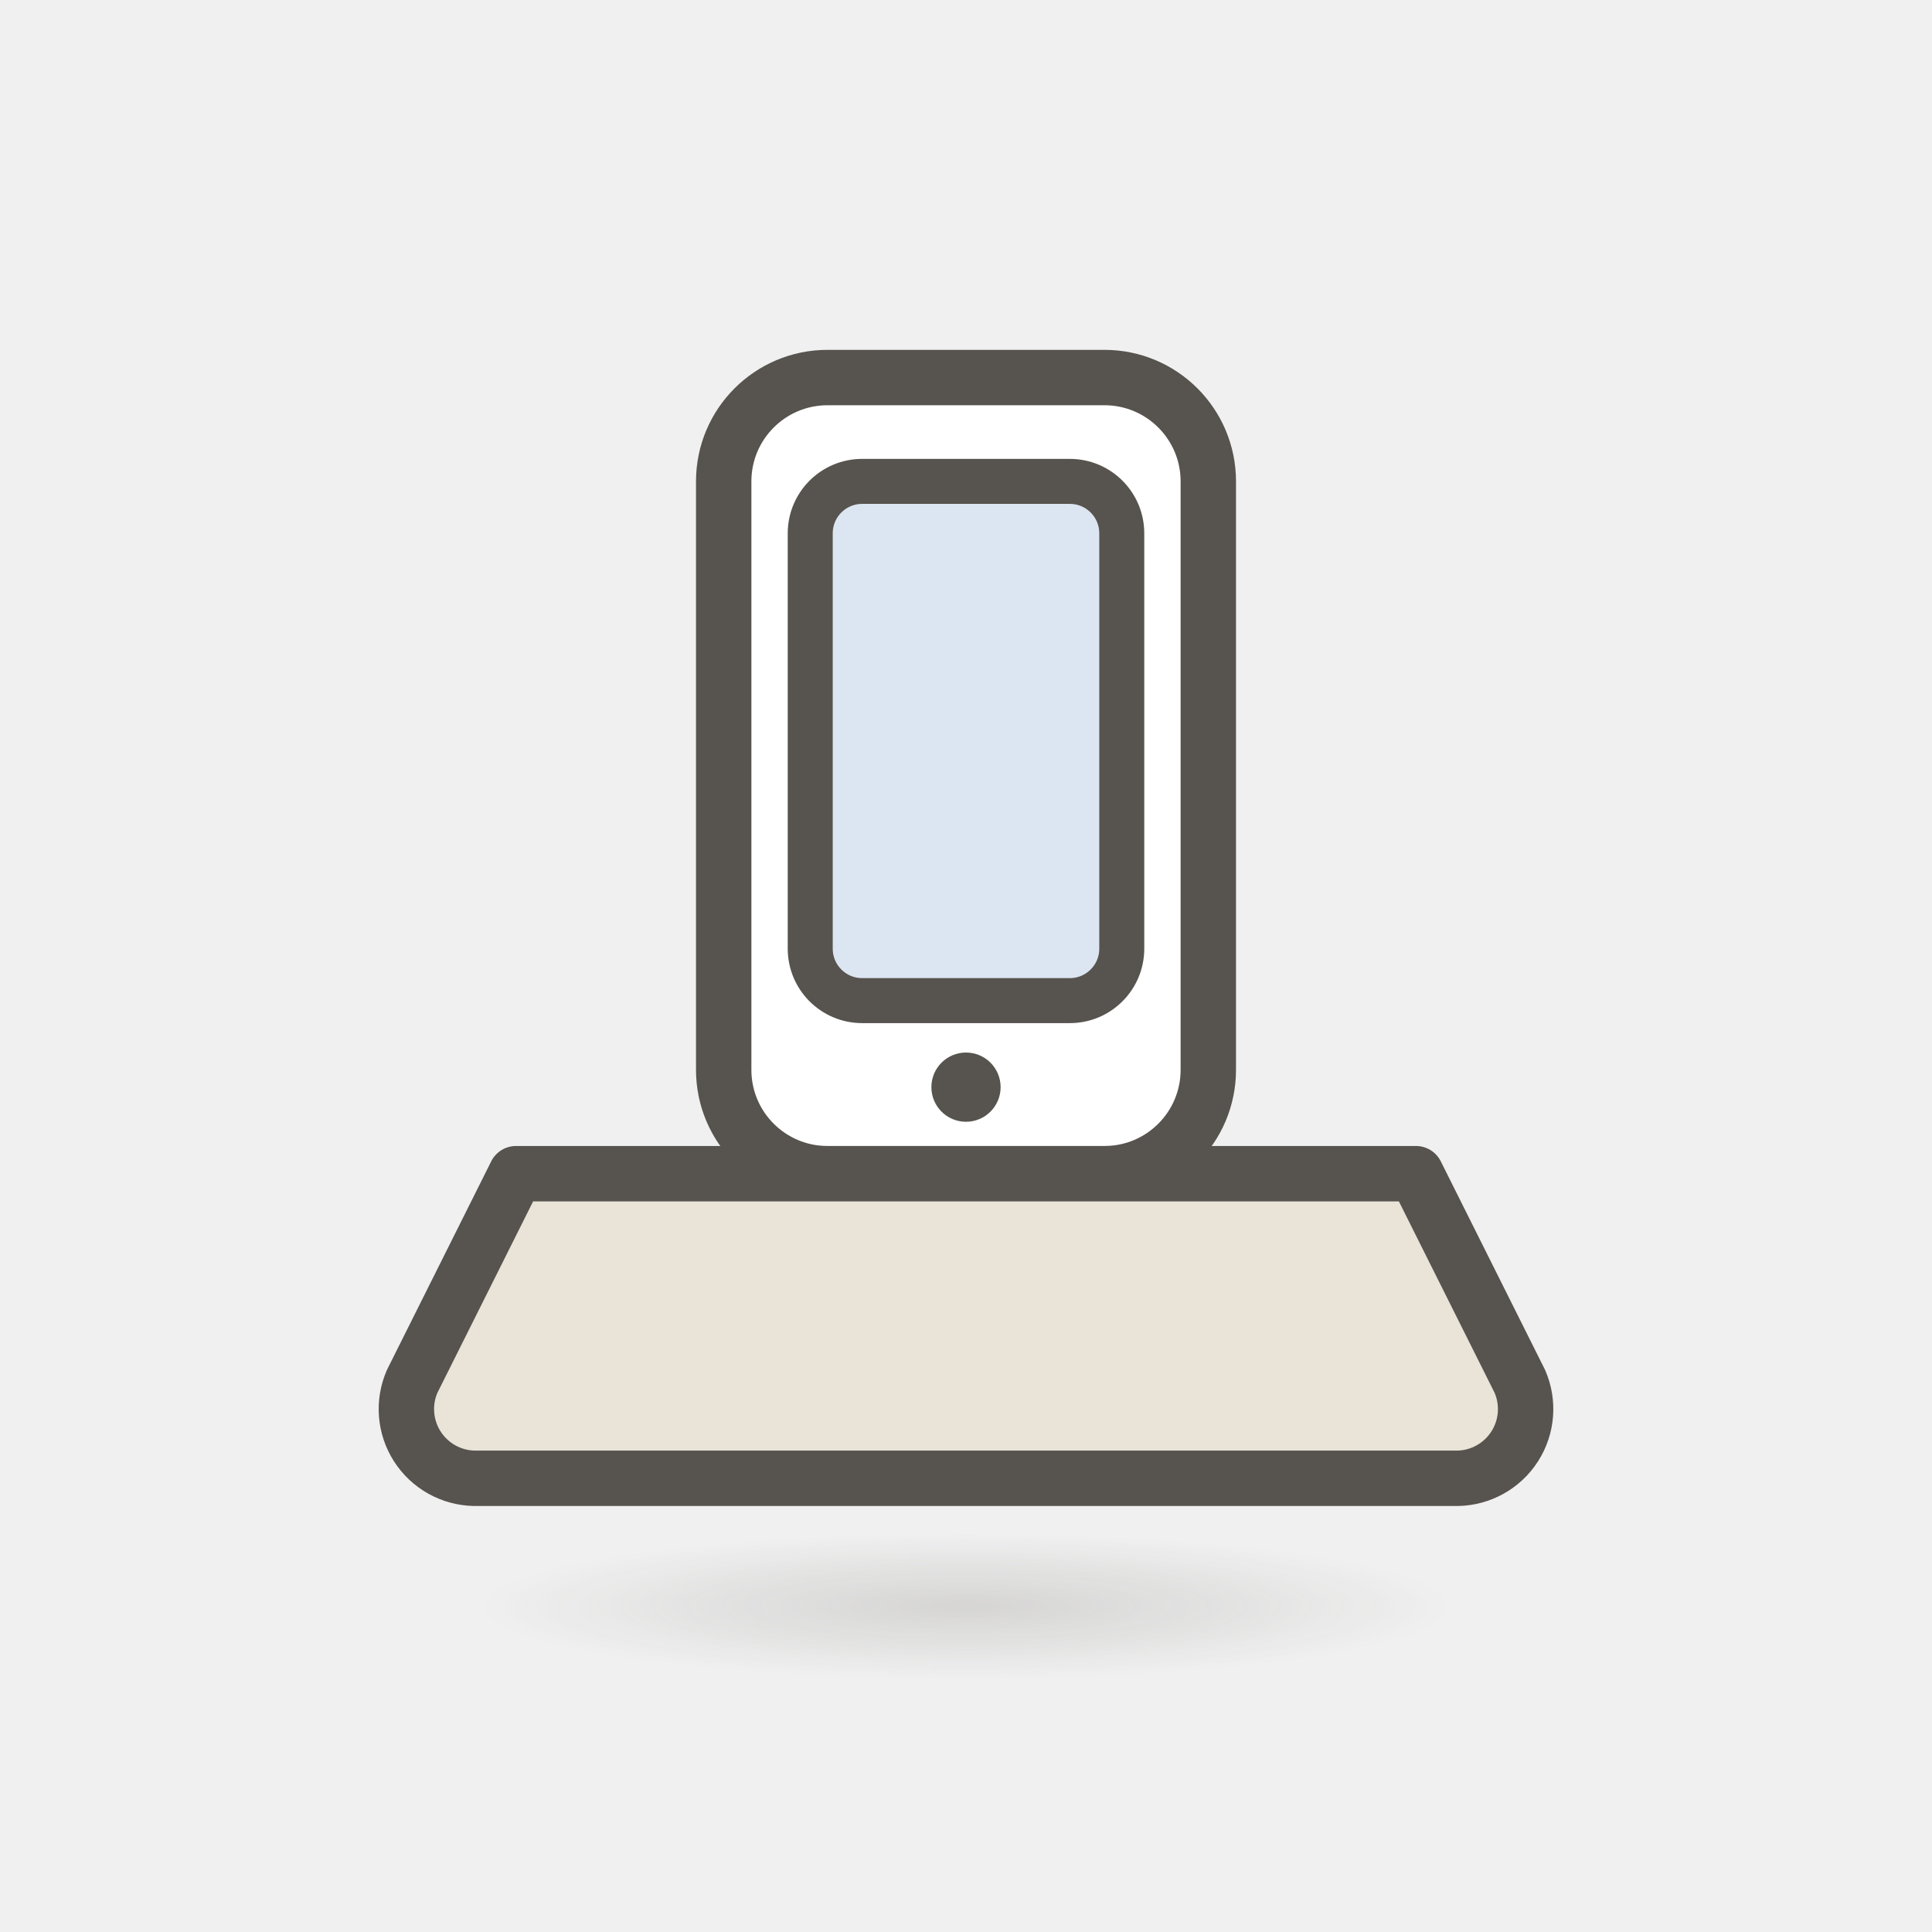
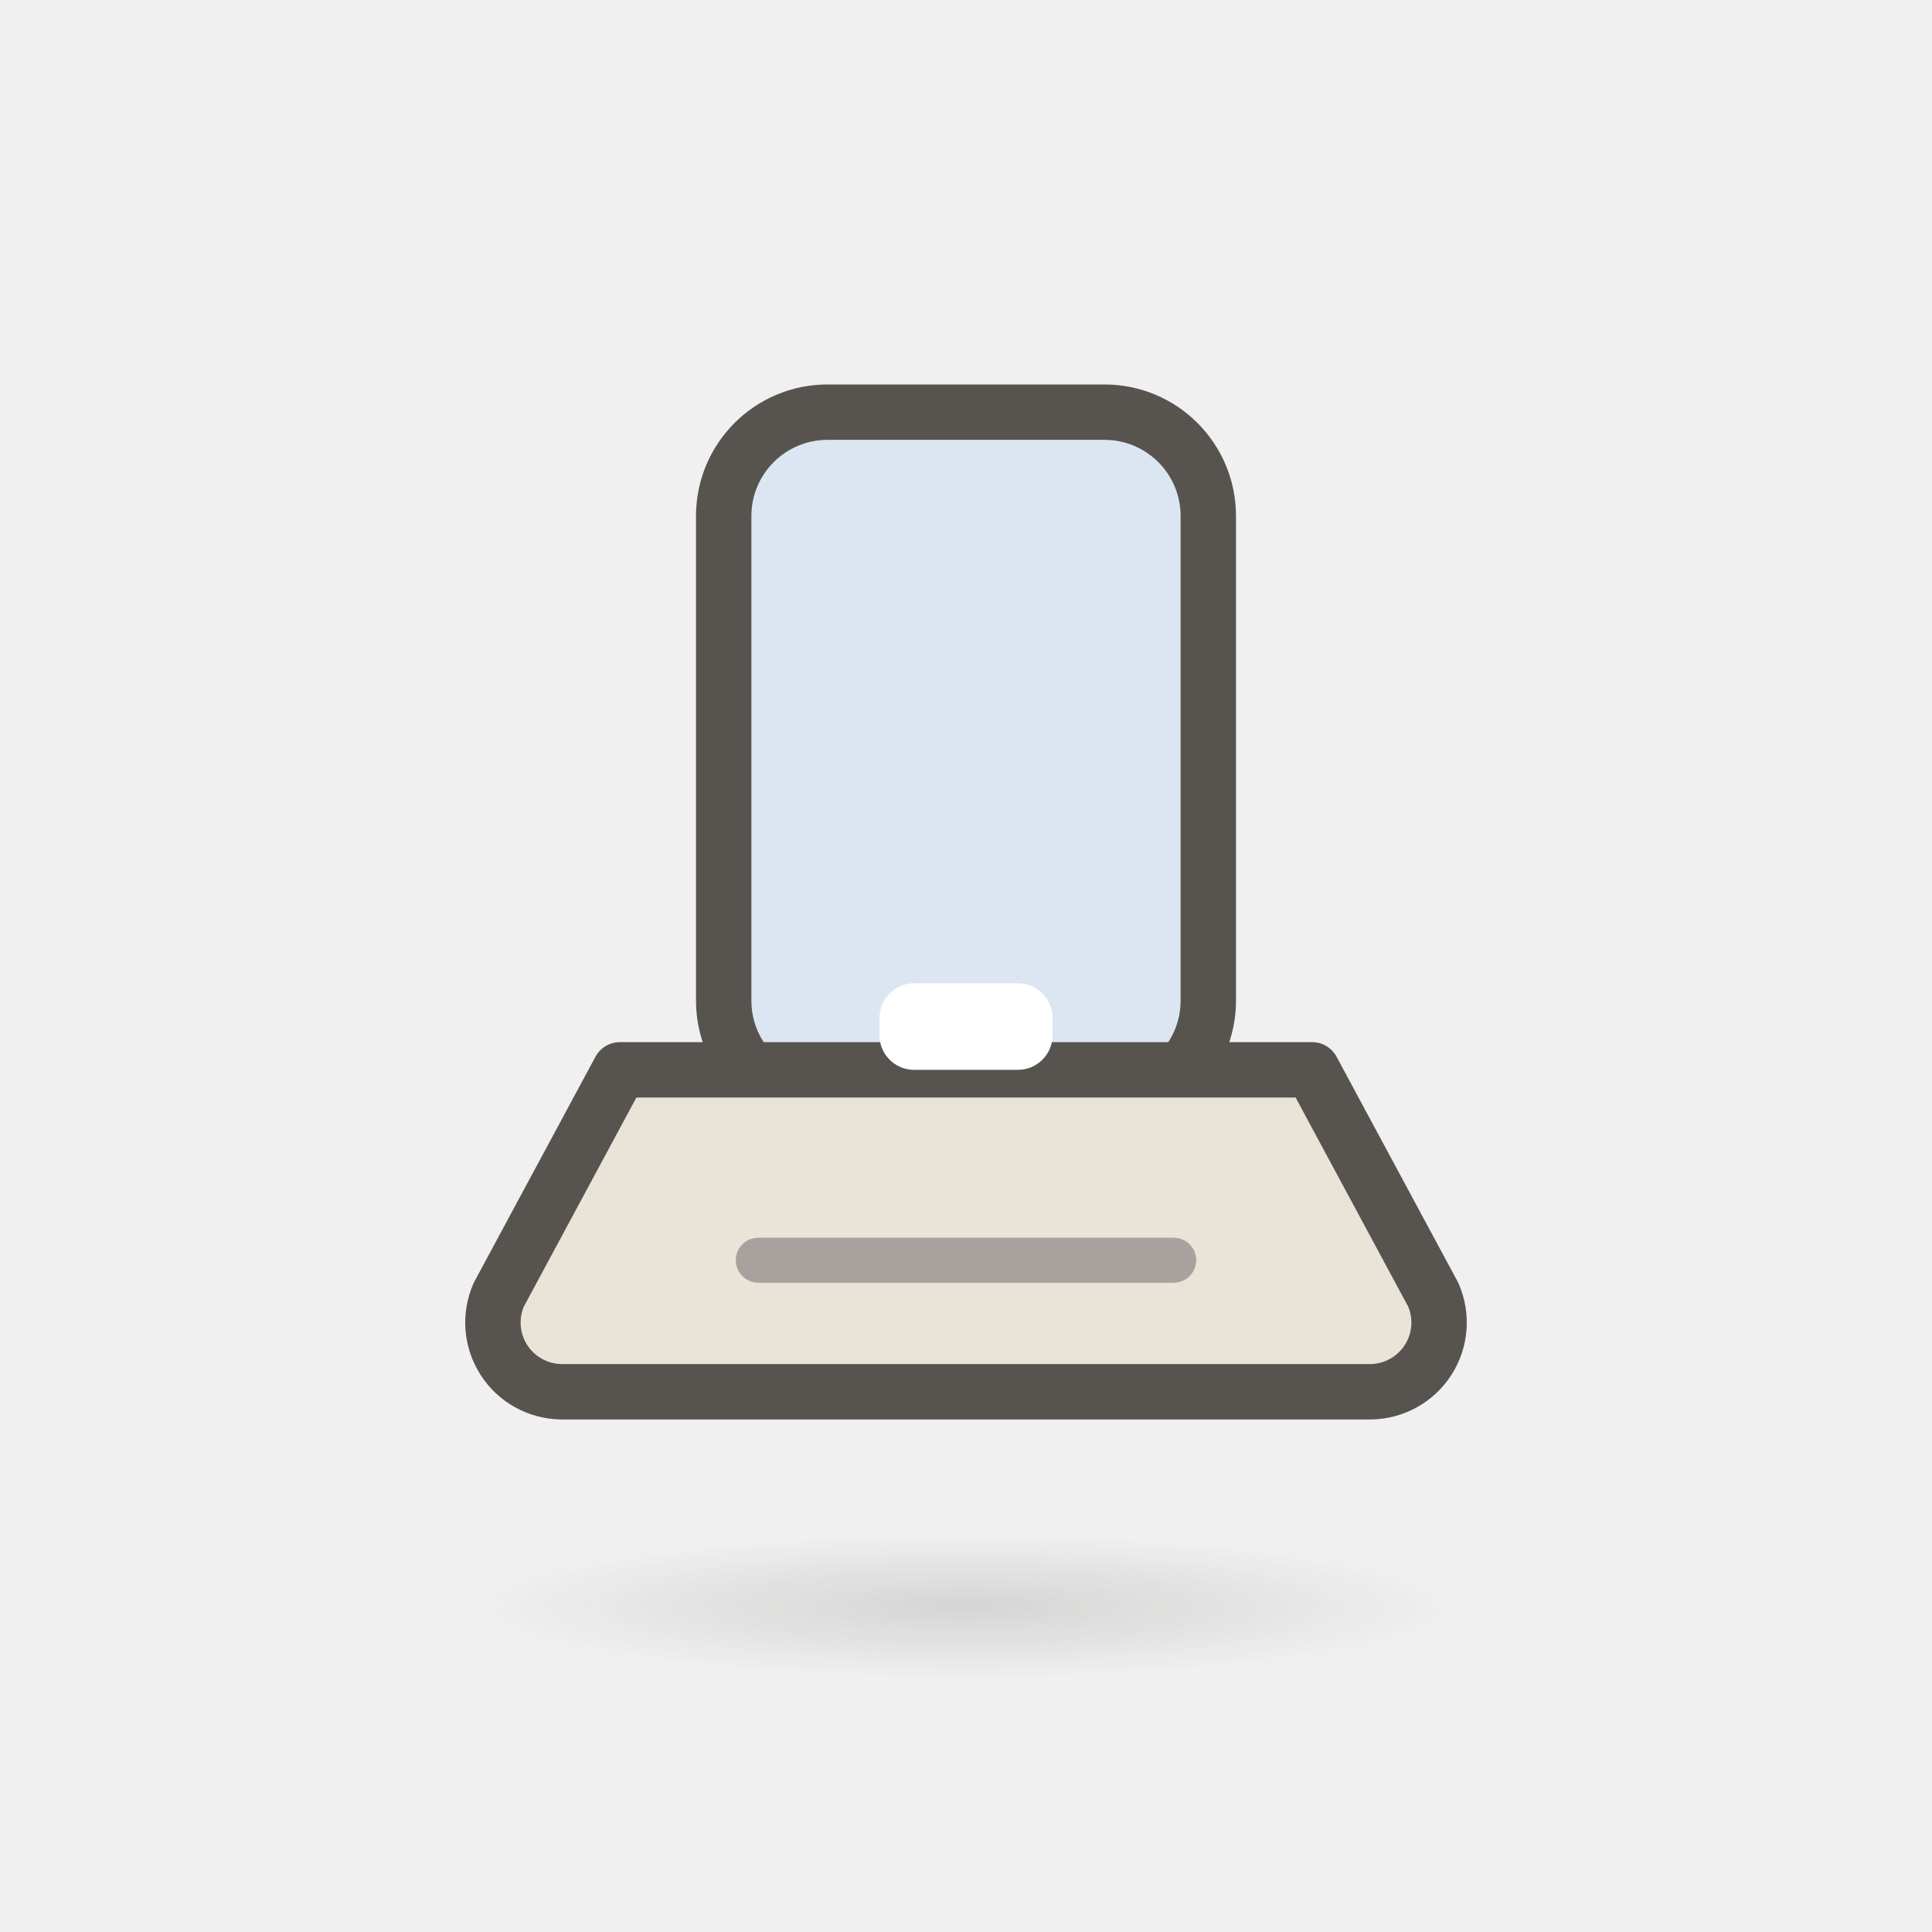
<svg xmlns="http://www.w3.org/2000/svg" viewBox="0 0 96 96" fill="none" stroke-linecap="round" stroke-linejoin="round">
  <g transform="translate(48 48) scale(0.86) translate(-48 -48)">
    <defs>
      <radialGradient id="sh">
        <stop offset="0" stop-color="#57534E" stop-opacity="0.17" />
        <stop offset="0.62" stop-color="#57534E" stop-opacity="0.07" />
        <stop offset="1" stop-color="#57534E" stop-opacity="0" />
      </radialGradient>
    </defs>
    <ellipse cx="48" cy="85" rx="28" ry="4.2" fill="url(#sh)" />
    <g stroke="#57534E" stroke-width="3.2">
-       <rect x="34" y="14" width="28" height="46" rx="6" fill="#FFFFFF" />
-       <rect x="39" y="20" width="18" height="30" rx="3" fill="#DCE6F2" stroke-width="2.6" />
-       <path d="M22 60h52l6 12a4 4 0 0 1-3.6 5.6H19.6A4 4 0 0 1 16 72z" fill="#E9E3D8" />
-       <circle cx="48" cy="55" r="2" fill="#57534E" stroke="none" />
+       <rect x="34" y="16" width="28" height="40" rx="6" fill="#DCE6F2" />
+       <path d="M28 54h40l7 13a4 4 0 0 1-3.6 5.6H24.6A4 4 0 0 1 21 67z" fill="#E9E3D8" />
+       <rect x="43" y="49" width="10" height="5" rx="2" fill="#FFFFFF" stroke="none" />
+       <path d="M36 65h24" stroke="#A8A29E" stroke-width="2.6" />
    </g>
  </g>
</svg>
